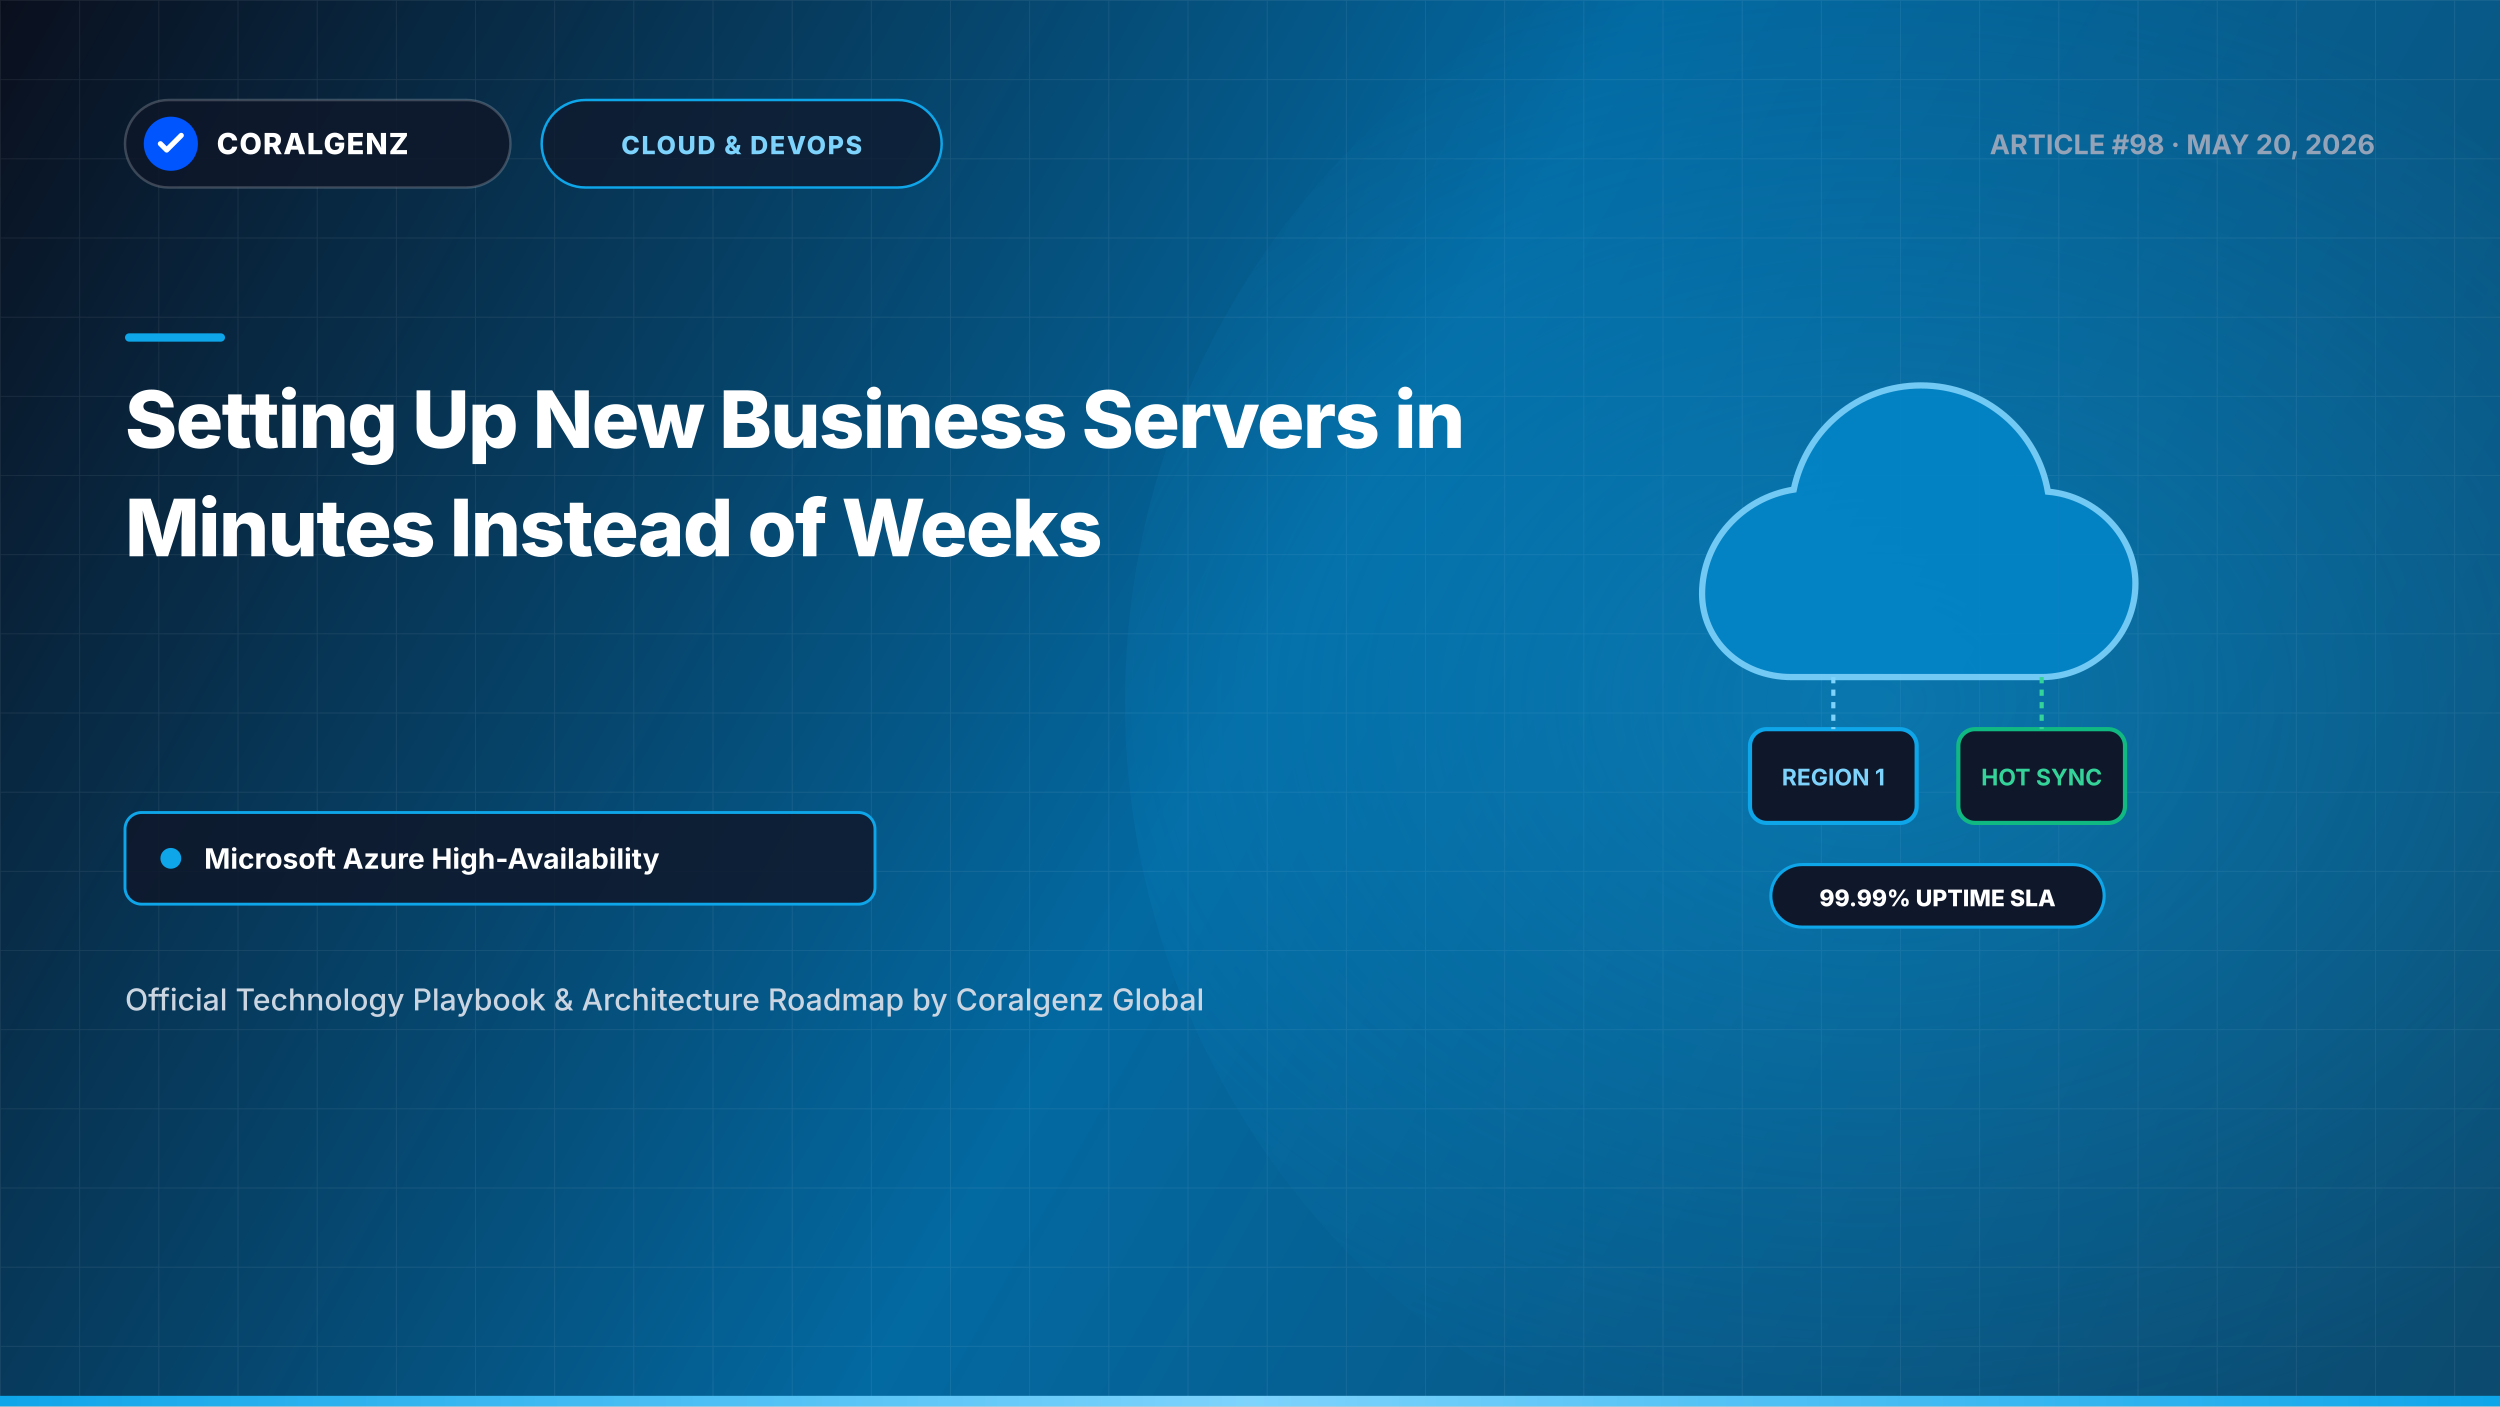
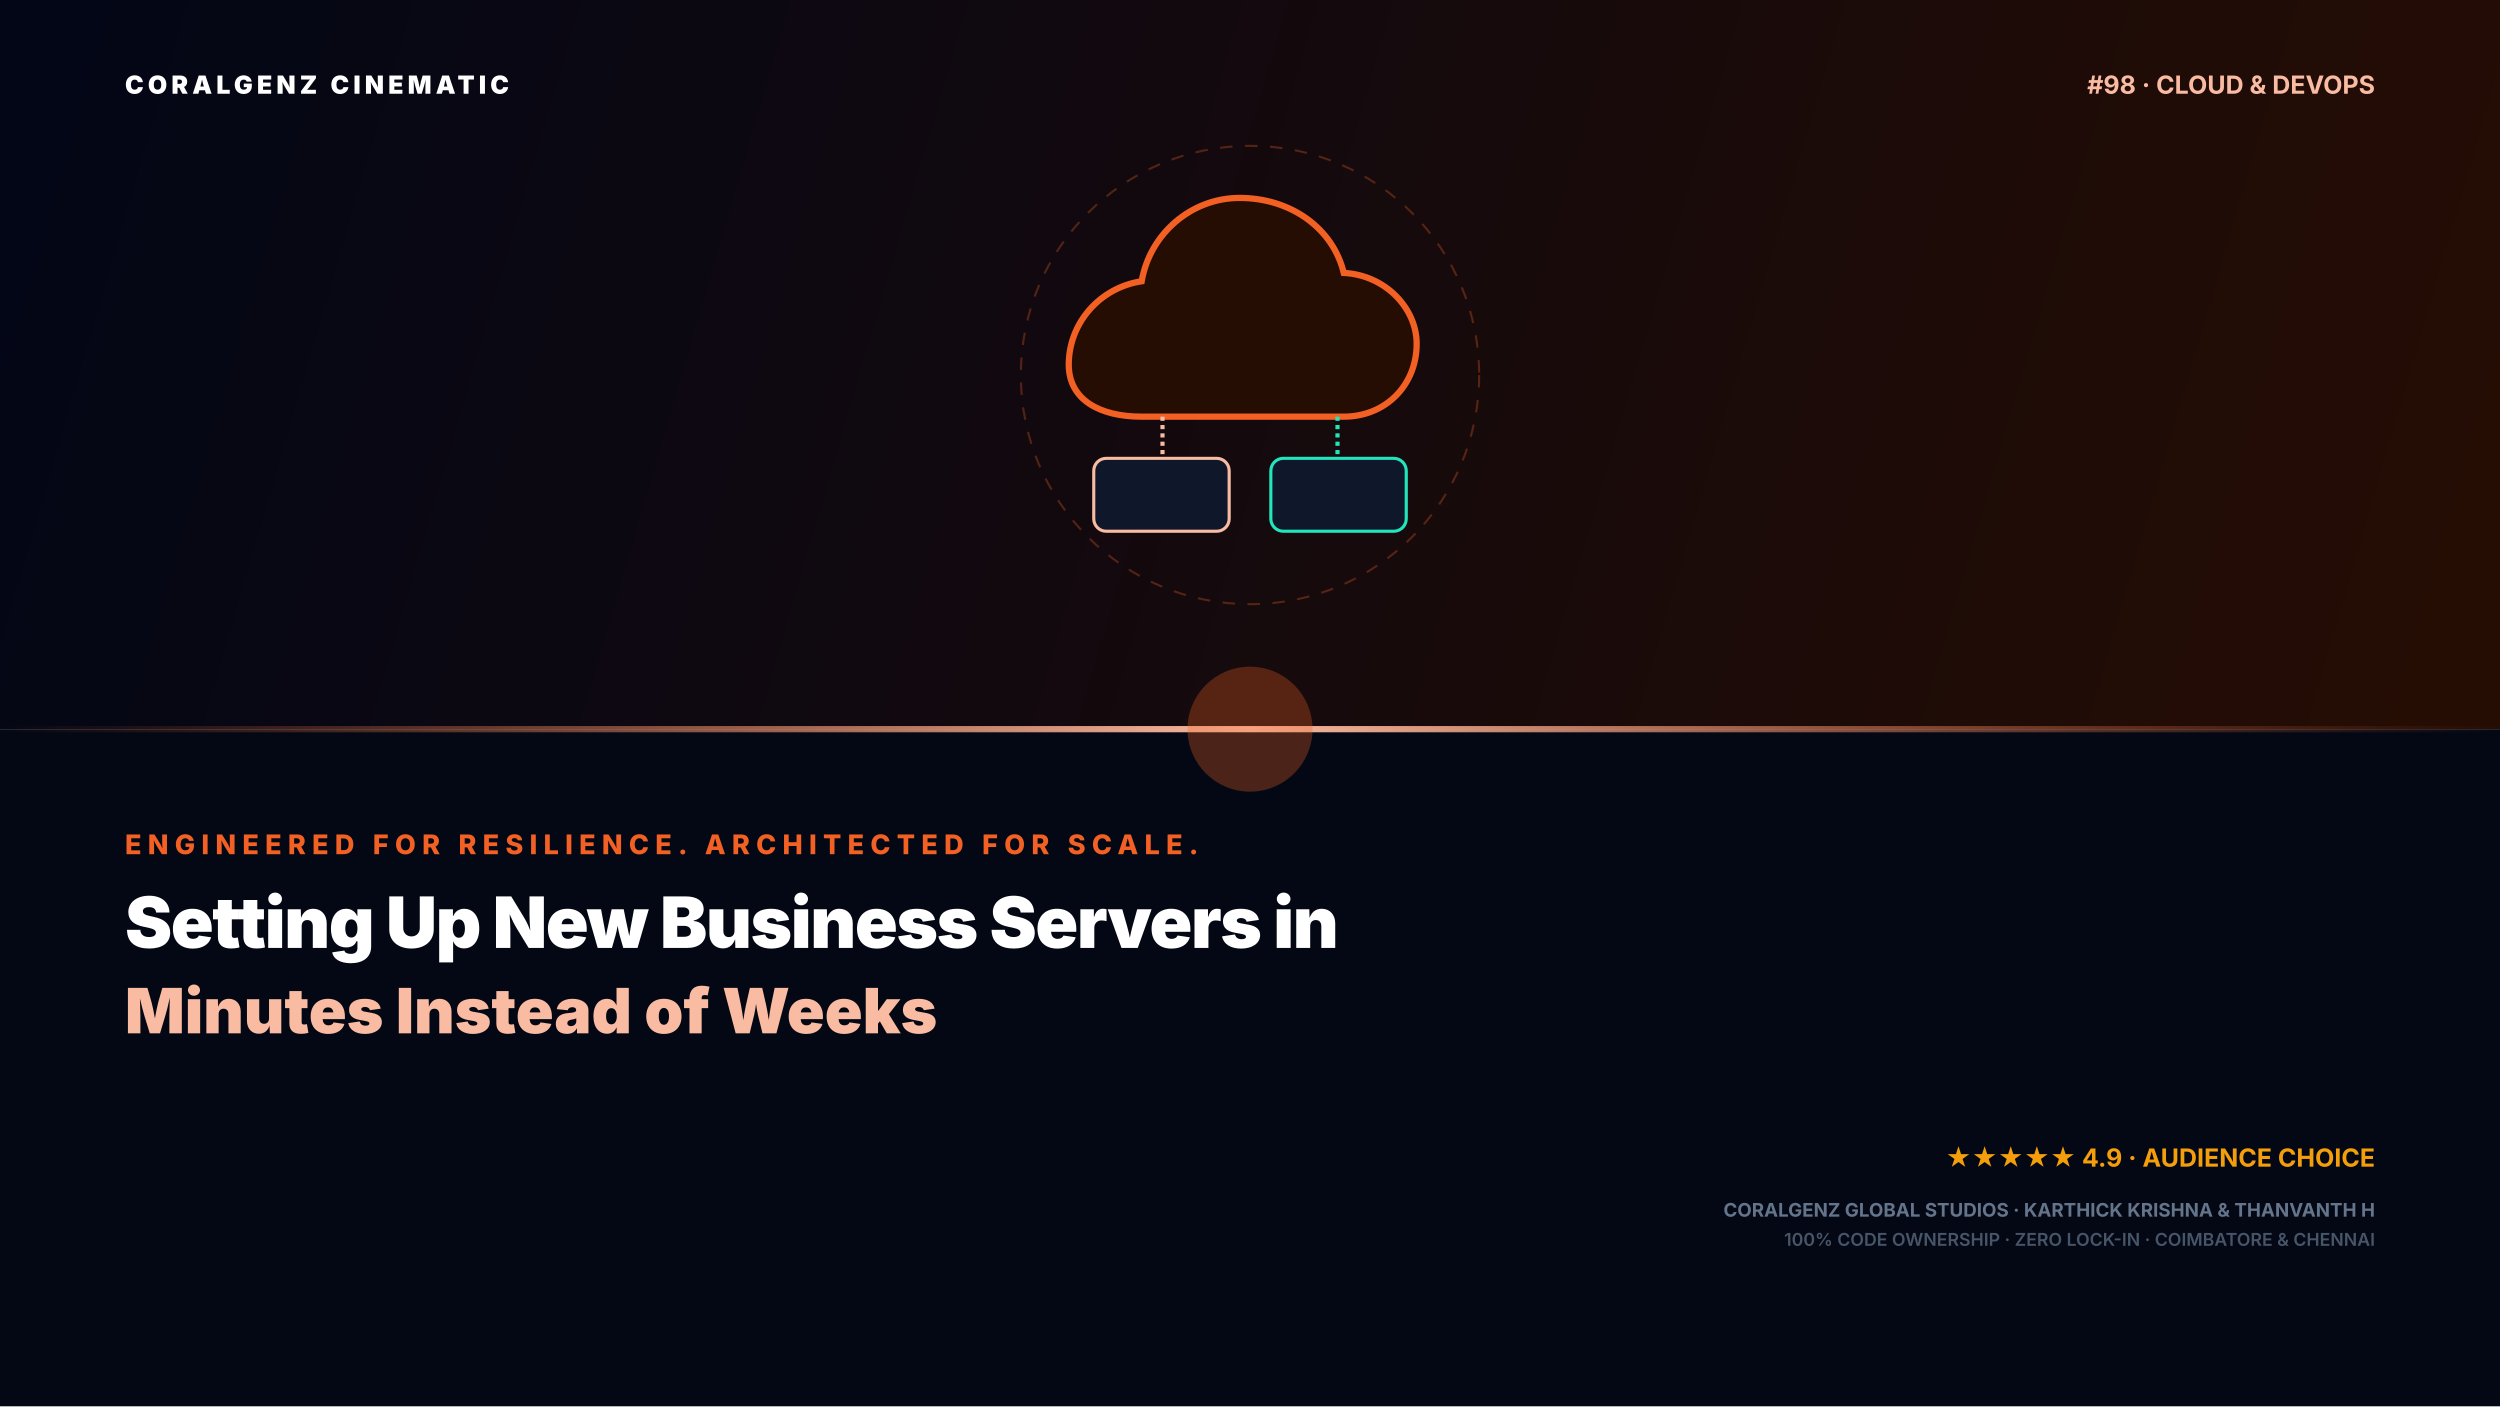
<svg xmlns="http://www.w3.org/2000/svg" width="1200" height="675" viewBox="0 0 1200 675" fill="none">
  <defs>
-     <linearGradient id="bg-98" x1="0" y1="0" x2="1200" y2="675" gradientUnits="userSpaceOnUse">
-       <stop stop-color="#0a0f1d" />
-       <stop offset="0.5" stop-color="#0369a1" />
-       <stop offset="1" stop-color="#0c4a6e" />
+     <linearGradient id="bg-top-98" x1="0" y1="0" x2="1200" y2="350" gradientUnits="userSpaceOnUse">
+       <stop stop-color="#020617" />
+       <stop offset="1" stop-color="#260d03" />
    </linearGradient>
-     <radialGradient id="glow-98" cx="0" cy="0" r="1" gradientUnits="userSpaceOnUse" gradientTransform="translate(900 337) rotate(90) scale(360 480)">
-       <stop stop-color="#0ea5e9" stop-opacity="0.35" />
-       <stop offset="1" stop-color="#0ea5e9" stop-opacity="0" />
-     </radialGradient>
-     <linearGradient id="line-grad-98" x1="0" y1="0" x2="1200" y2="0" gradientUnits="userSpaceOnUse">
-       <stop stop-color="#0ea5e9" />
-       <stop offset="0.5" stop-color="#7dd3fc" />
-       <stop offset="1" stop-color="#0ea5e9" />
+     <linearGradient id="horiz-98" x1="0" y1="350" x2="1200" y2="350" gradientUnits="userSpaceOnUse">
+       <stop stop-color="#f26024" stop-opacity="0" />
+       <stop offset="0.5" stop-color="#f9bba2" stop-opacity="1" />
+       <stop offset="1" stop-color="#f26024" stop-opacity="0" />
    </linearGradient>
-     <pattern id="grid-98" width="38" height="38" patternUnits="userSpaceOnUse">
-       <path d="M 38 0 L 0 0 0 38" fill="none" stroke="#ffffff" stroke-width="0.75" opacity="0.08" />
-     </pattern>
  </defs>
-   <rect width="1200" height="675" fill="url(#bg-98)" />
-   <rect width="1200" height="675" fill="url(#grid-98)" />
-   <circle cx="920" cy="337" r="380" fill="url(#glow-98)" />
-   <g transform="translate(60, 48)">
-     <rect width="185" height="42" rx="21" fill="rgba(15, 23, 42, 0.85)" stroke="rgba(255, 255, 255, 0.2)" stroke-width="1.2" />
-     <circle cx="22" cy="21" r="13" fill="#0055fe" />
-     <path d="M 17 21 L 20 24 L 27 17" stroke="#ffffff" stroke-width="2.5" stroke-linecap="round" stroke-linejoin="round" />
-     <text x="44" y="26" font-family="'Satoshi', 'Inter', -apple-system, sans-serif" font-size="14" font-weight="800" fill="#ffffff" letter-spacing="0.5">CORALGENZ</text>
-     <rect x="200" y="0" width="192" height="42" rx="21" fill="rgba(15, 23, 42, 0.75)" stroke="#0ea5e9" stroke-width="1.2" />
-     <text x="296" y="26" font-family="'Inter', sans-serif" font-size="12" font-weight="800" fill="#7dd3fc" letter-spacing="0.8" text-anchor="middle">CLOUD &amp; DEVOPS</text>
-     <text x="1080" y="26" text-anchor="end" font-family="'JetBrains Mono', 'Inter', monospace" font-size="13" font-weight="700" fill="#94a3b8">ARTICLE #98 · MAY 20, 2026</text>
+   <rect width="1200" height="350" fill="url(#bg-top-98)" />
+   <rect y="350" width="1200" height="325" fill="#040814" />
+   <line x1="0" y1="350" x2="1200" y2="350" stroke="url(#horiz-98)" stroke-width="3" />
+   <circle cx="600" cy="350" r="30" fill="#f26024" opacity="0.3" />
+   <g transform="translate(600, 180)">
+     <path d="M -45 20 H 45 C 65 20 80 5 80 -15 C 80 -32 65 -48 45 -49 C 40 -70 20 -85 -5 -85 C -28 -85 -48 -68 -52 -45 C -72 -42 -87 -25 -87 -5 C -87 12 -72 20 -52 20 H -45 Z" fill="#260d03" stroke="#f26024" stroke-width="3" />
+     <rect x="-75" y="40" width="65" height="35" rx="6" fill="#0f172a" stroke="#f9bba2" stroke-width="1.5" />
+     <rect x="10" y="40" width="65" height="35" rx="6" fill="#0f172a" stroke="#22e5bc" stroke-width="1.5" />
+     <line x1="-42" y1="20" x2="-42" y2="40" stroke="#f9bba2" stroke-width="2" stroke-dasharray="2 2" />
+     <line x1="42" y1="20" x2="42" y2="40" stroke="#22e5bc" stroke-width="2" stroke-dasharray="2 2" />
+     <circle cx="0" cy="0" r="110" stroke="#f26024" stroke-width="1" stroke-dasharray="6 6" opacity="0.3" />
  </g>
-   <g transform="translate(60, 160)">
-     <rect x="0" y="0" width="48" height="4" rx="2" fill="#0ea5e9" />
-     <text x="0" y="55" font-family="'Satoshi', 'Inter', -apple-system, sans-serif" font-size="38" font-weight="800" fill="#ffffff" letter-spacing="-0.02em">
-       <tspan x="0" dy="0">Setting Up New Business Servers in</tspan>
-       <tspan x="0" dy="52">Minutes Instead of Weeks</tspan>
-       <tspan x="0" dy="52" />
-     </text>
-     <g transform="translate(0, 230)">
-       <rect width="360" height="44" rx="8" fill="rgba(15, 23, 42, 0.85)" stroke="#0ea5e9" stroke-width="1.4" />
-       <circle cx="22" cy="22" r="5" fill="#0ea5e9" />
-       <text x="38" y="27" font-family="'Inter', sans-serif" font-size="13.5" font-weight="700" fill="#ffffff">Microsoft Azure High-Availability</text>
-     </g>
-     <text x="0" y="325" font-family="'Inter', sans-serif" font-size="14.5" font-weight="500" fill="#cbd5e1">
-       Official Technology Playbook &amp; Architecture Roadmap by Coralgenz Global
-     </text>
+   <g transform="translate(60, 45)">
+     <text x="0" y="0" font-family="'Inter', sans-serif" font-size="12" font-weight="900" fill="#ffffff" letter-spacing="2">CORALGENZ CINEMATIC</text>
+     <text x="1080" y="0" font-family="'Inter', monospace" font-size="12" font-weight="700" fill="#f9bba2" text-anchor="end">#98 · CLOUD &amp; DEVOPS</text>
  </g>
-   <g transform="translate(730, 130)">
-     <g transform="translate(40, 25)">
-       <path d="M 110 170 H 210 C 235 170 255 150 255 125 C 255 102 236 83 213 81 C 208 52 183 30 152 30 C 122 30 97 51 91 80 C 66 84 47 105 47 130 C 47 152 65 170 90 170 H 110 Z" fill="#0284c7" stroke="#7dd3fc" stroke-width="3" opacity="0.9" />
-       <rect x="70" y="195" width="80" height="45" rx="8" fill="#0f172a" stroke="#0ea5e9" stroke-width="2" />
-       <text x="110" y="222" font-family="'Inter', sans-serif" font-size="11" font-weight="700" fill="#7dd3fc" text-anchor="middle">REGION 1</text>
-       <rect x="170" y="195" width="80" height="45" rx="8" fill="#0f172a" stroke="#10b981" stroke-width="2" />
-       <text x="210" y="222" font-family="'Inter', sans-serif" font-size="11" font-weight="700" fill="#34d399" text-anchor="middle">HOT SYNC</text>
-       <line x1="110" y1="170" x2="110" y2="195" stroke="#7dd3fc" stroke-width="2" stroke-dasharray="3 3" />
-       <line x1="210" y1="170" x2="210" y2="195" stroke="#34d399" stroke-width="2" stroke-dasharray="3 3" />
-       <rect x="80" y="260" width="160" height="30" rx="15" fill="#0f172a" stroke="#0ea5e9" stroke-width="1.5" />
-       <text x="160" y="280" font-family="'Inter', sans-serif" font-size="11" font-weight="800" fill="#ffffff" text-anchor="middle">99.99% UPTIME SLA</text>
-     </g>
+   <g transform="translate(60, 410)">
+     <text x="0" y="0" font-family="'Inter', sans-serif" font-size="13" font-weight="800" fill="#f26024" letter-spacing="3">ENGINEERED FOR RESILIENCE. ARCHITECTED FOR SCALE.</text>
+     <text x="0" y="45" font-family="'Satoshi', 'Inter', sans-serif" font-size="34" font-weight="900" fill="#ffffff" letter-spacing="-0.02em">Setting Up New Business Servers in</text>
+     <text x="0" y="86" font-family="'Satoshi', 'Inter', sans-serif" font-size="30" font-weight="900" fill="#f9bba2">Minutes Instead of Weeks</text>
  </g>
-   <rect x="0" y="670" width="1200" height="5" fill="url(#line-grad-98)" />
+   <g transform="translate(1140, 560)">
+     <text x="0" y="0" font-family="'Inter', sans-serif" font-size="12" font-weight="700" fill="#f59e0b" text-anchor="end">★★★★★ 4.9 · AUDIENCE CHOICE</text>
+     <text x="0" y="24" font-family="'Inter', sans-serif" font-size="9" font-weight="700" fill="#64748b" text-anchor="end">CORALGENZ GLOBAL STUDIOS · KARTHICK KRISHNA &amp; THANVANTH H</text>
+     <text x="0" y="38" font-family="'Inter', sans-serif" font-size="8.5" font-weight="600" fill="#475569" text-anchor="end">100% CODE OWNERSHIP · ZERO LOCK-IN · COIMBATORE &amp; CHENNAI</text>
+   </g>
</svg>
